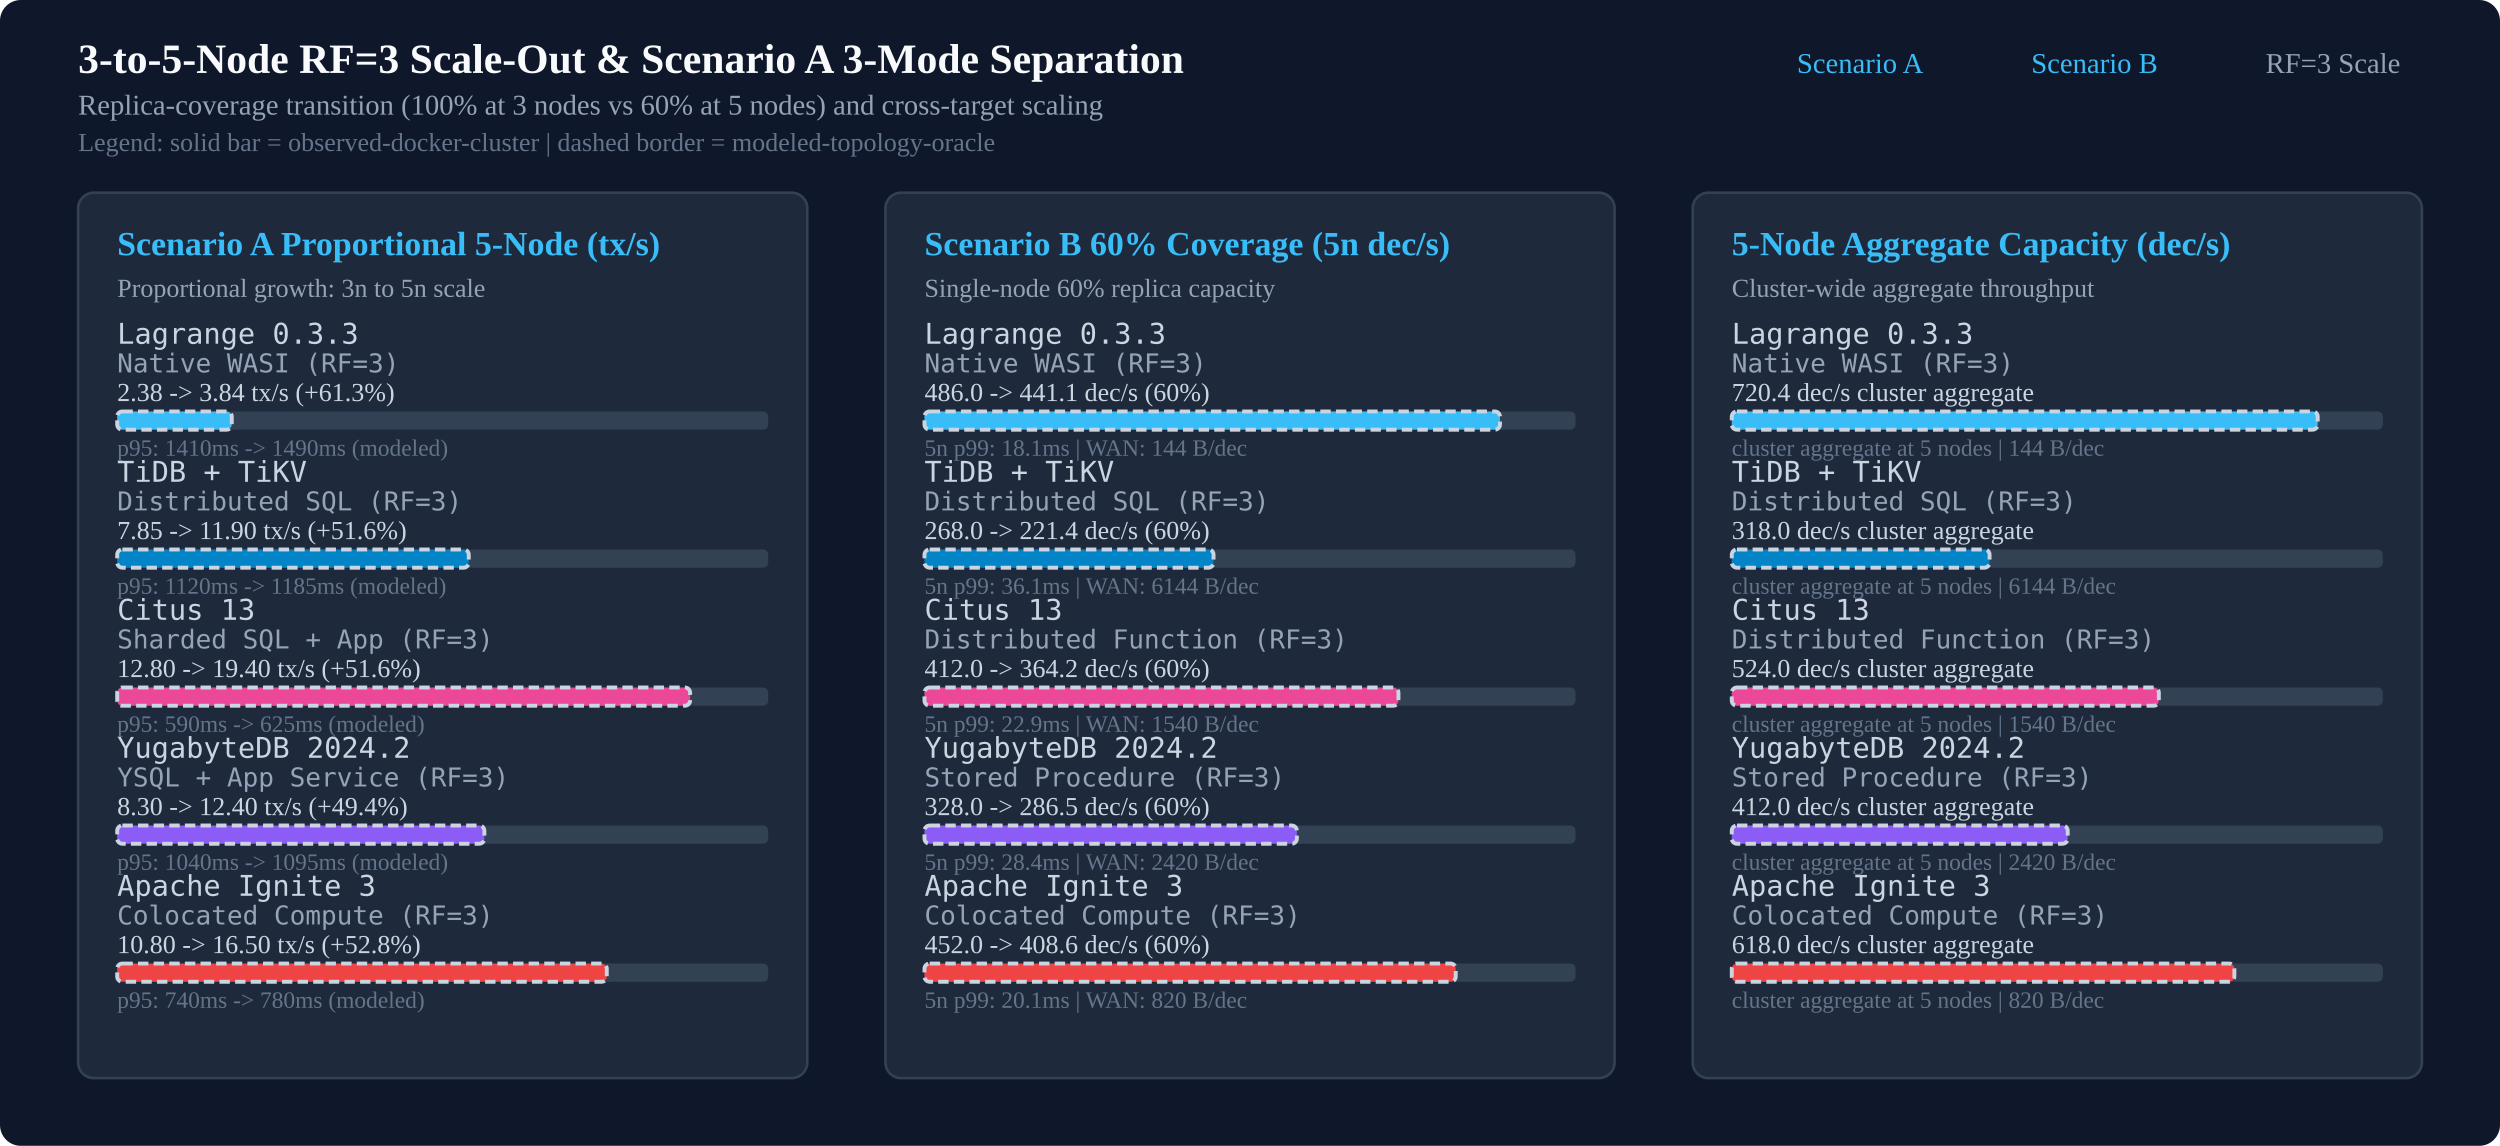
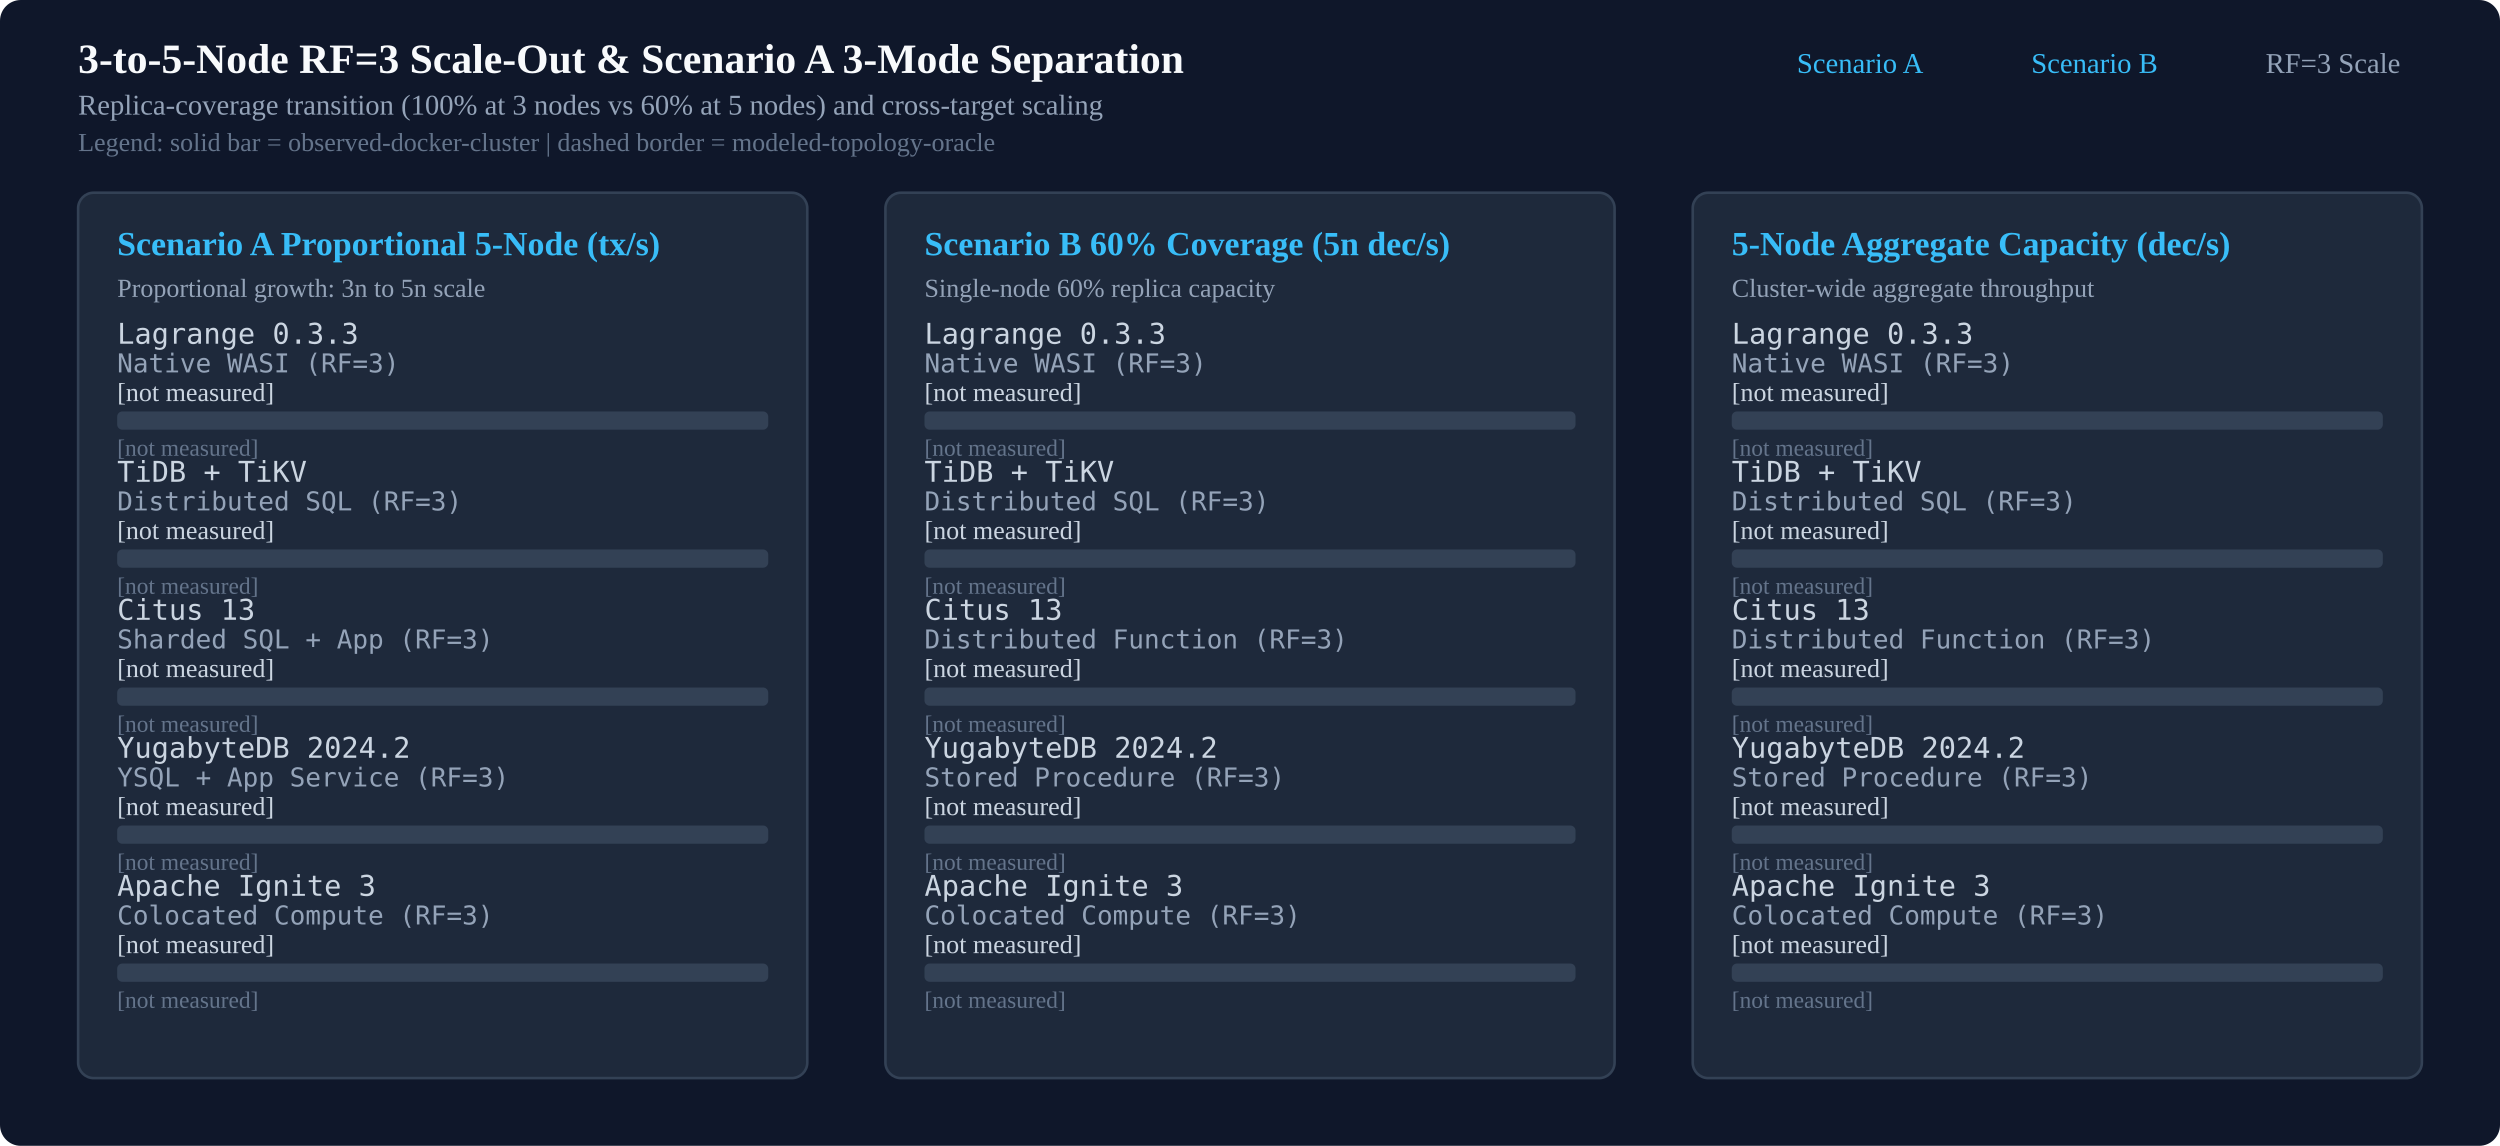
<svg xmlns="http://www.w3.org/2000/svg" viewBox="0 0 960 440" width="960" height="440">
  <rect width="960" height="440" fill="#0f172a" rx="8" />
  <text x="30" y="28" fill="#f8fafc" font-size="16" font-weight="bold">3-to-5-Node RF=3 Scale-Out &amp; Scenario A 3-Mode Separation</text>
  <text x="30" y="44" fill="#94a3b8" font-size="11">Replica-coverage transition (100% at 3 nodes vs 60% at 5 nodes) and cross-target scaling</text>
  <text x="30" y="58" fill="#64748b" font-size="10">Legend: solid bar = observed-docker-cluster | dashed border = modeled-topology-oracle</text>
  <a href="tidb-reference-scenarios.md#scenario-a-tidb-oltp-baseline">
    <text x="690" y="28" fill="#38bdf8" font-size="11">Scenario A</text>
  </a>
  <a href="tidb-reference-scenarios.md#scenario-b-tidb-distributed-risk-decision">
    <text x="780" y="28" fill="#38bdf8" font-size="11">Scenario B</text>
  </a>
  <text x="870" y="28" fill="#94a3b8" font-size="11">RF=3 Scale</text>
  <rect x="30" y="74" width="280" height="340" fill="#1e293b" rx="6" stroke="#334155" />
  <a href="tidb-reference-scenarios.md#scenario-a-tidb-oltp-baseline">
    <text x="45" y="98" fill="#38bdf8" font-size="13" font-weight="bold">Scenario A Proportional 5-Node (tx/s)</text>
  </a>
  <text x="45" y="114" fill="#94a3b8" font-size="10">Proportional growth: 3n to 5n scale</text>
  <rect x="340" y="74" width="280" height="340" fill="#1e293b" rx="6" stroke="#334155" />
  <a href="tidb-reference-scenarios.md#scenario-b-tidb-distributed-risk-decision">
    <text x="355" y="98" fill="#38bdf8" font-size="13" font-weight="bold">Scenario B 60% Coverage (5n dec/s)</text>
  </a>
  <text x="355" y="114" fill="#94a3b8" font-size="10">Single-node 60% replica capacity</text>
  <rect x="650" y="74" width="280" height="340" fill="#1e293b" rx="6" stroke="#334155" />
  <a href="tidb-reference-scenarios.md#scenario-b-tidb-distributed-risk-decision">
    <text x="665" y="98" fill="#38bdf8" font-size="13" font-weight="bold">5-Node Aggregate Capacity (dec/s)</text>
  </a>
  <text x="665" y="114" fill="#94a3b8" font-size="10">Cluster-wide aggregate throughput</text>
  <text x="45" y="132" fill="#cbd5e1" font-size="11" font-family="monospace">Lagrange 0.3.3</text>
  <text x="45" y="143" fill="#94a3b8" font-size="10" font-family="monospace">Native WASI (RF=3)</text>
-   <text x="45" y="154" fill="#cbd5e1" font-size="10">2.38 -&gt; 3.84 tx/s (+61.3%)</text>
+   <text x="45" y="154" fill="#cbd5e1" font-size="10">[not measured]</text>
  <rect x="45" y="158" width="250" height="7" fill="#334155" rx="2" />
-   <rect x="45" y="158" width="44" height="7" fill="#38bdf8" rx="2" stroke="#cbd5e1" stroke-width="1.5" stroke-dasharray="4,2" />
-   <text x="45" y="175" fill="#64748b" font-size="9">p95: 1410ms -&gt; 1490ms (modeled)</text>
+   <text x="45" y="175" fill="#64748b" font-size="9">[not measured]</text>
  <text x="45" y="185" fill="#cbd5e1" font-size="11" font-family="monospace">TiDB + TiKV</text>
  <text x="45" y="196" fill="#94a3b8" font-size="10" font-family="monospace">Distributed SQL (RF=3)</text>
-   <text x="45" y="207" fill="#cbd5e1" font-size="10">7.85 -&gt; 11.90 tx/s (+51.6%)</text>
+   <text x="45" y="207" fill="#cbd5e1" font-size="10">[not measured]</text>
  <rect x="45" y="211" width="250" height="7" fill="#334155" rx="2" />
-   <rect x="45" y="211" width="135" height="7" fill="#0284c7" rx="2" stroke="#cbd5e1" stroke-width="1.5" stroke-dasharray="4,2" />
-   <text x="45" y="228" fill="#64748b" font-size="9">p95: 1120ms -&gt; 1185ms (modeled)</text>
+   <text x="45" y="228" fill="#64748b" font-size="9">[not measured]</text>
  <text x="45" y="238" fill="#cbd5e1" font-size="11" font-family="monospace">Citus 13</text>
  <text x="45" y="249" fill="#94a3b8" font-size="10" font-family="monospace">Sharded SQL + App (RF=3)</text>
-   <text x="45" y="260" fill="#cbd5e1" font-size="10">12.80 -&gt; 19.40 tx/s (+51.6%)</text>
+   <text x="45" y="260" fill="#cbd5e1" font-size="10">[not measured]</text>
  <rect x="45" y="264" width="250" height="7" fill="#334155" rx="2" />
-   <rect x="45" y="264" width="220" height="7" fill="#ec4899" rx="2" stroke="#cbd5e1" stroke-width="1.5" stroke-dasharray="4,2" />
-   <text x="45" y="281" fill="#64748b" font-size="9">p95: 590ms -&gt; 625ms (modeled)</text>
+   <text x="45" y="281" fill="#64748b" font-size="9">[not measured]</text>
  <text x="45" y="291" fill="#cbd5e1" font-size="11" font-family="monospace">YugabyteDB 2024.2</text>
  <text x="45" y="302" fill="#94a3b8" font-size="10" font-family="monospace">YSQL + App Service (RF=3)</text>
-   <text x="45" y="313" fill="#cbd5e1" font-size="10">8.30 -&gt; 12.40 tx/s (+49.4%)</text>
+   <text x="45" y="313" fill="#cbd5e1" font-size="10">[not measured]</text>
  <rect x="45" y="317" width="250" height="7" fill="#334155" rx="2" />
-   <rect x="45" y="317" width="141" height="7" fill="#8b5cf6" rx="2" stroke="#cbd5e1" stroke-width="1.5" stroke-dasharray="4,2" />
-   <text x="45" y="334" fill="#64748b" font-size="9">p95: 1040ms -&gt; 1095ms (modeled)</text>
+   <text x="45" y="334" fill="#64748b" font-size="9">[not measured]</text>
  <text x="45" y="344" fill="#cbd5e1" font-size="11" font-family="monospace">Apache Ignite 3</text>
  <text x="45" y="355" fill="#94a3b8" font-size="10" font-family="monospace">Colocated Compute (RF=3)</text>
-   <text x="45" y="366" fill="#cbd5e1" font-size="10">10.80 -&gt; 16.50 tx/s (+52.8%)</text>
+   <text x="45" y="366" fill="#cbd5e1" font-size="10">[not measured]</text>
  <rect x="45" y="370" width="250" height="7" fill="#334155" rx="2" />
-   <rect x="45" y="370" width="188" height="7" fill="#ef4444" rx="2" stroke="#cbd5e1" stroke-width="1.5" stroke-dasharray="4,2" />
-   <text x="45" y="387" fill="#64748b" font-size="9">p95: 740ms -&gt; 780ms (modeled)</text>
+   <text x="45" y="387" fill="#64748b" font-size="9">[not measured]</text>
  <text x="355" y="132" fill="#cbd5e1" font-size="11" font-family="monospace">Lagrange 0.3.3</text>
  <text x="355" y="143" fill="#94a3b8" font-size="10" font-family="monospace">Native WASI (RF=3)</text>
-   <text x="355" y="154" fill="#cbd5e1" font-size="10">486.0 -&gt; 441.1 dec/s (60%)</text>
+   <text x="355" y="154" fill="#cbd5e1" font-size="10">[not measured]</text>
  <rect x="355" y="158" width="250" height="7" fill="#334155" rx="2" />
-   <rect x="355" y="158" width="221" height="7" fill="#38bdf8" rx="2" stroke="#cbd5e1" stroke-width="1.5" stroke-dasharray="4,2" />
-   <text x="355" y="175" fill="#64748b" font-size="9">5n p99: 18.1ms | WAN: 144 B/dec</text>
+   <text x="355" y="175" fill="#64748b" font-size="9">[not measured]</text>
  <text x="355" y="185" fill="#cbd5e1" font-size="11" font-family="monospace">TiDB + TiKV</text>
  <text x="355" y="196" fill="#94a3b8" font-size="10" font-family="monospace">Distributed SQL (RF=3)</text>
-   <text x="355" y="207" fill="#cbd5e1" font-size="10">268.0 -&gt; 221.4 dec/s (60%)</text>
+   <text x="355" y="207" fill="#cbd5e1" font-size="10">[not measured]</text>
  <rect x="355" y="211" width="250" height="7" fill="#334155" rx="2" />
-   <rect x="355" y="211" width="111" height="7" fill="#0284c7" rx="2" stroke="#cbd5e1" stroke-width="1.5" stroke-dasharray="4,2" />
-   <text x="355" y="228" fill="#64748b" font-size="9">5n p99: 36.1ms | WAN: 6144 B/dec</text>
+   <text x="355" y="228" fill="#64748b" font-size="9">[not measured]</text>
  <text x="355" y="238" fill="#cbd5e1" font-size="11" font-family="monospace">Citus 13</text>
  <text x="355" y="249" fill="#94a3b8" font-size="10" font-family="monospace">Distributed Function (RF=3)</text>
-   <text x="355" y="260" fill="#cbd5e1" font-size="10">412.0 -&gt; 364.2 dec/s (60%)</text>
+   <text x="355" y="260" fill="#cbd5e1" font-size="10">[not measured]</text>
  <rect x="355" y="264" width="250" height="7" fill="#334155" rx="2" />
-   <rect x="355" y="264" width="182" height="7" fill="#ec4899" rx="2" stroke="#cbd5e1" stroke-width="1.5" stroke-dasharray="4,2" />
-   <text x="355" y="281" fill="#64748b" font-size="9">5n p99: 22.9ms | WAN: 1540 B/dec</text>
+   <text x="355" y="281" fill="#64748b" font-size="9">[not measured]</text>
  <text x="355" y="291" fill="#cbd5e1" font-size="11" font-family="monospace">YugabyteDB 2024.2</text>
  <text x="355" y="302" fill="#94a3b8" font-size="10" font-family="monospace">Stored Procedure (RF=3)</text>
-   <text x="355" y="313" fill="#cbd5e1" font-size="10">328.0 -&gt; 286.5 dec/s (60%)</text>
+   <text x="355" y="313" fill="#cbd5e1" font-size="10">[not measured]</text>
  <rect x="355" y="317" width="250" height="7" fill="#334155" rx="2" />
-   <rect x="355" y="317" width="143" height="7" fill="#8b5cf6" rx="2" stroke="#cbd5e1" stroke-width="1.5" stroke-dasharray="4,2" />
-   <text x="355" y="334" fill="#64748b" font-size="9">5n p99: 28.4ms | WAN: 2420 B/dec</text>
+   <text x="355" y="334" fill="#64748b" font-size="9">[not measured]</text>
  <text x="355" y="344" fill="#cbd5e1" font-size="11" font-family="monospace">Apache Ignite 3</text>
  <text x="355" y="355" fill="#94a3b8" font-size="10" font-family="monospace">Colocated Compute (RF=3)</text>
-   <text x="355" y="366" fill="#cbd5e1" font-size="10">452.0 -&gt; 408.6 dec/s (60%)</text>
+   <text x="355" y="366" fill="#cbd5e1" font-size="10">[not measured]</text>
  <rect x="355" y="370" width="250" height="7" fill="#334155" rx="2" />
-   <rect x="355" y="370" width="204" height="7" fill="#ef4444" rx="2" stroke="#cbd5e1" stroke-width="1.5" stroke-dasharray="4,2" />
-   <text x="355" y="387" fill="#64748b" font-size="9">5n p99: 20.1ms | WAN: 820 B/dec</text>
+   <text x="355" y="387" fill="#64748b" font-size="9">[not measured]</text>
  <text x="665" y="132" fill="#cbd5e1" font-size="11" font-family="monospace">Lagrange 0.3.3</text>
  <text x="665" y="143" fill="#94a3b8" font-size="10" font-family="monospace">Native WASI (RF=3)</text>
-   <text x="665" y="154" fill="#cbd5e1" font-size="10">720.4 dec/s cluster aggregate</text>
+   <text x="665" y="154" fill="#cbd5e1" font-size="10">[not measured]</text>
  <rect x="665" y="158" width="250" height="7" fill="#334155" rx="2" />
-   <rect x="665" y="158" width="225" height="7" fill="#38bdf8" rx="2" stroke="#cbd5e1" stroke-width="1.5" stroke-dasharray="4,2" />
-   <text x="665" y="175" fill="#64748b" font-size="9">cluster aggregate at 5 nodes | 144 B/dec</text>
+   <text x="665" y="175" fill="#64748b" font-size="9">[not measured]</text>
  <text x="665" y="185" fill="#cbd5e1" font-size="11" font-family="monospace">TiDB + TiKV</text>
  <text x="665" y="196" fill="#94a3b8" font-size="10" font-family="monospace">Distributed SQL (RF=3)</text>
-   <text x="665" y="207" fill="#cbd5e1" font-size="10">318.0 dec/s cluster aggregate</text>
+   <text x="665" y="207" fill="#cbd5e1" font-size="10">[not measured]</text>
  <rect x="665" y="211" width="250" height="7" fill="#334155" rx="2" />
-   <rect x="665" y="211" width="99" height="7" fill="#0284c7" rx="2" stroke="#cbd5e1" stroke-width="1.5" stroke-dasharray="4,2" />
-   <text x="665" y="228" fill="#64748b" font-size="9">cluster aggregate at 5 nodes | 6144 B/dec</text>
+   <text x="665" y="228" fill="#64748b" font-size="9">[not measured]</text>
  <text x="665" y="238" fill="#cbd5e1" font-size="11" font-family="monospace">Citus 13</text>
  <text x="665" y="249" fill="#94a3b8" font-size="10" font-family="monospace">Distributed Function (RF=3)</text>
-   <text x="665" y="260" fill="#cbd5e1" font-size="10">524.0 dec/s cluster aggregate</text>
+   <text x="665" y="260" fill="#cbd5e1" font-size="10">[not measured]</text>
  <rect x="665" y="264" width="250" height="7" fill="#334155" rx="2" />
-   <rect x="665" y="264" width="164" height="7" fill="#ec4899" rx="2" stroke="#cbd5e1" stroke-width="1.5" stroke-dasharray="4,2" />
-   <text x="665" y="281" fill="#64748b" font-size="9">cluster aggregate at 5 nodes | 1540 B/dec</text>
+   <text x="665" y="281" fill="#64748b" font-size="9">[not measured]</text>
  <text x="665" y="291" fill="#cbd5e1" font-size="11" font-family="monospace">YugabyteDB 2024.2</text>
  <text x="665" y="302" fill="#94a3b8" font-size="10" font-family="monospace">Stored Procedure (RF=3)</text>
-   <text x="665" y="313" fill="#cbd5e1" font-size="10">412.0 dec/s cluster aggregate</text>
+   <text x="665" y="313" fill="#cbd5e1" font-size="10">[not measured]</text>
  <rect x="665" y="317" width="250" height="7" fill="#334155" rx="2" />
-   <rect x="665" y="317" width="129" height="7" fill="#8b5cf6" rx="2" stroke="#cbd5e1" stroke-width="1.5" stroke-dasharray="4,2" />
-   <text x="665" y="334" fill="#64748b" font-size="9">cluster aggregate at 5 nodes | 2420 B/dec</text>
+   <text x="665" y="334" fill="#64748b" font-size="9">[not measured]</text>
  <text x="665" y="344" fill="#cbd5e1" font-size="11" font-family="monospace">Apache Ignite 3</text>
  <text x="665" y="355" fill="#94a3b8" font-size="10" font-family="monospace">Colocated Compute (RF=3)</text>
-   <text x="665" y="366" fill="#cbd5e1" font-size="10">618.0 dec/s cluster aggregate</text>
+   <text x="665" y="366" fill="#cbd5e1" font-size="10">[not measured]</text>
  <rect x="665" y="370" width="250" height="7" fill="#334155" rx="2" />
-   <rect x="665" y="370" width="193" height="7" fill="#ef4444" rx="2" stroke="#cbd5e1" stroke-width="1.5" stroke-dasharray="4,2" />
-   <text x="665" y="387" fill="#64748b" font-size="9">cluster aggregate at 5 nodes | 820 B/dec</text>
+   <text x="665" y="387" fill="#64748b" font-size="9">[not measured]</text>
</svg>
